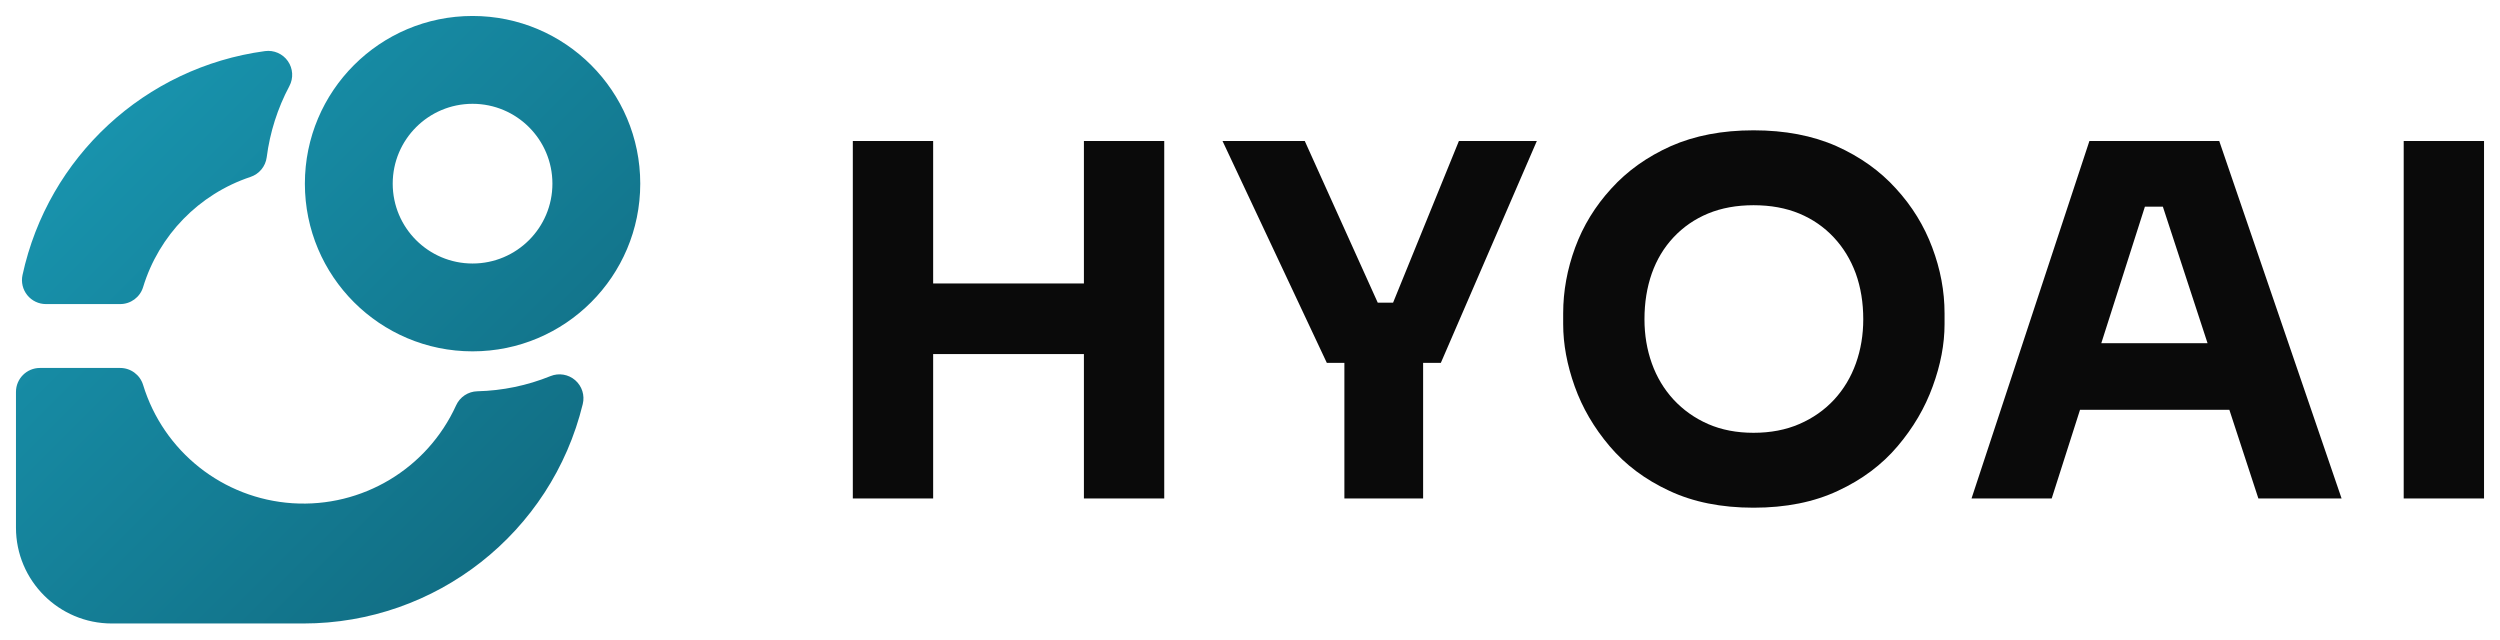
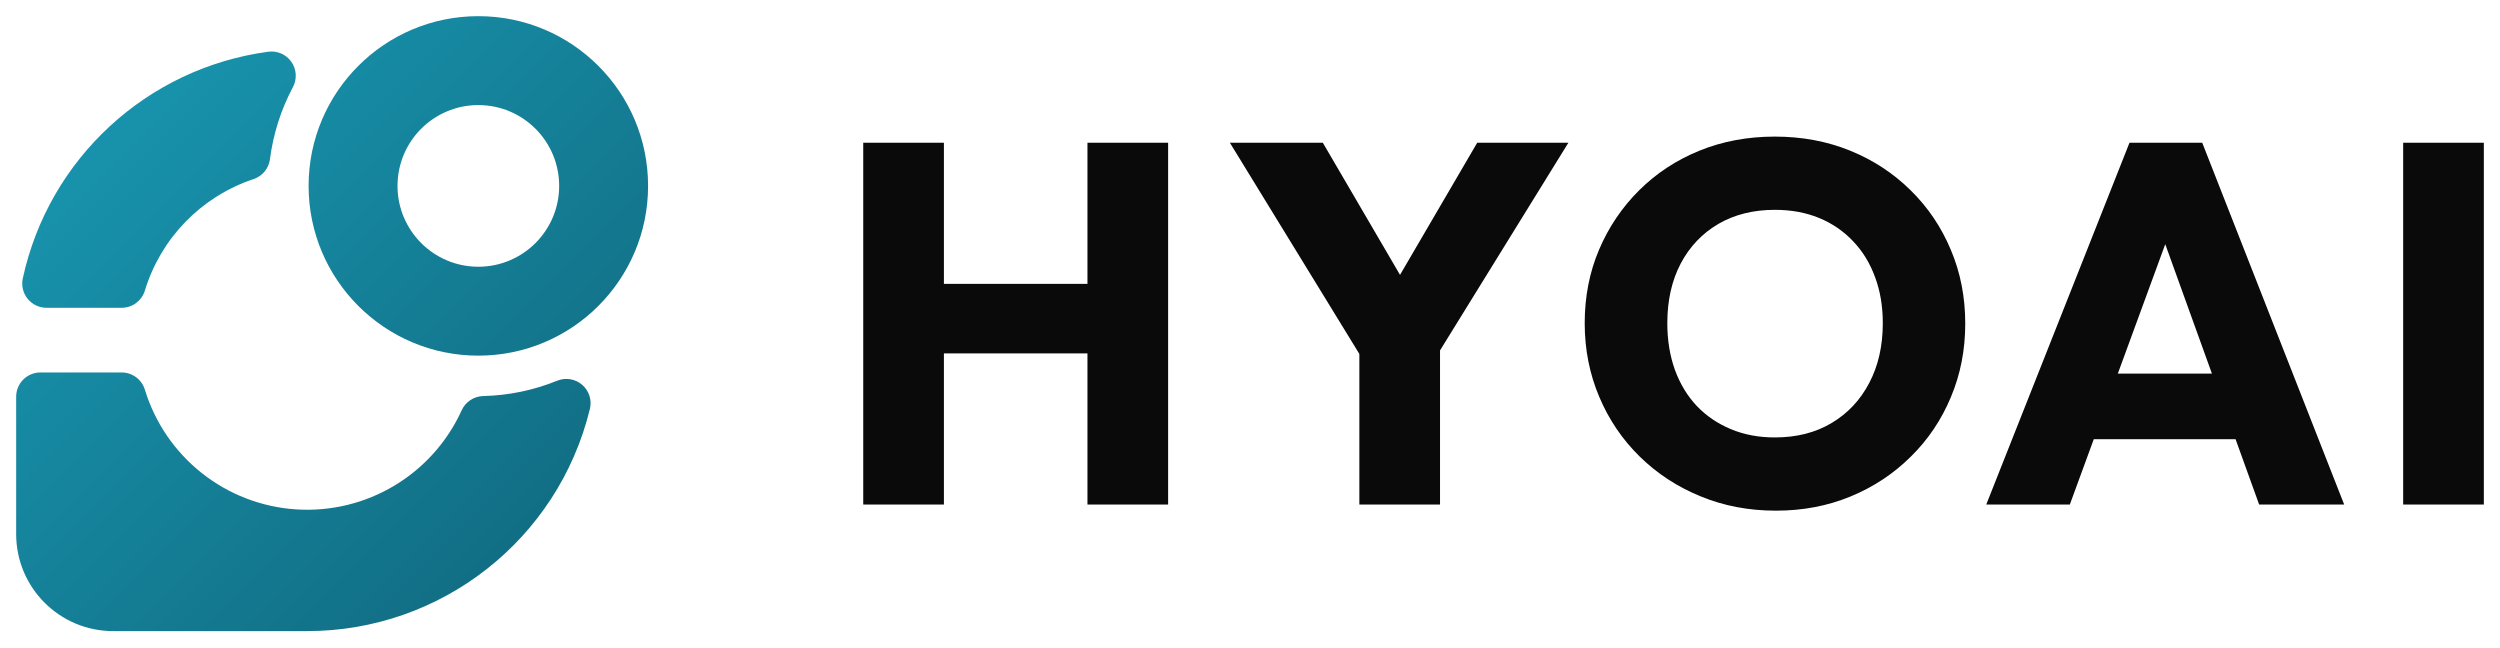
- <svg xmlns="http://www.w3.org/2000/svg" role="img" aria-label="HYOAI" viewBox="13 10.96 156.54 40.04">
+ <svg xmlns="http://www.w3.org/2000/svg" role="img" aria-label="HYOAI" viewBox="13 10.96 154.65 40.04">
  <defs>
    <linearGradient id="lk-g" gradientUnits="userSpaceOnUse" x1="13" y1="10.44" x2="54.09" y2="51.53">
      <stop offset="0" stop-color="#1A9DB8" />
      <stop offset="1" stop-color="#0F6378" />
    </linearGradient>
  </defs>
  <path fill="url(#lk-g)" fill-rule="evenodd" d="M20.52 30L15.88 30A1.5 1.5 0 0 1 14.41 28.18A18 18 0 0 1 29.59 14.16A1.5 1.5 0 0 1 31.12 16.35A13 13 0 0 0 29.7 20.81A1.5 1.5 0 0 1 28.68 22.04A10.5 10.5 0 0 0 21.96 28.94A1.5 1.5 0 0 1 20.52 30ZM15.5 34L20.52 34A1.5 1.5 0 0 1 21.96 35.06A10.5 10.5 0 0 0 41.56 36.34A1.5 1.5 0 0 1 42.89 35.46A13 13 0 0 0 47.47 34.51A1.5 1.5 0 0 1 49.49 36.26A18 18 0 0 1 32 50L20 50A6 6 0 0 1 14 44L14 35.5A1.5 1.5 0 0 1 15.5 34ZM32.09 22.46A10.5 10.5 0 1 1 53.09 22.46A10.5 10.5 0 1 1 32.09 22.46ZM37.59 22.46A5 5 0 1 0 47.59 22.46A5 5 0 1 0 37.59 22.46Z" />
-   <path fill="#0A0A0A" d="M80.87 42.17V19.79H85.9V42.17ZM66.4 42.17V19.79H71.43V42.17ZM70.54 33.13V28.71H81.76V33.13ZM96.08 33.68 89.55 19.79H94.7L99.39 30.18L98.5 29.91H101.07L100.12 30.18L104.35 19.79H109.23L103.22 33.68ZM97.18 42.17V32.97H102.11V42.17ZM122.8 42.75Q119.77 42.75 117.52 41.69Q115.26 40.64 113.79 38.9Q112.32 37.17 111.6 35.15Q110.88 33.13 110.88 31.26V30.58Q110.88 28.5 111.63 26.46Q112.38 24.42 113.89 22.77Q115.39 21.11 117.62 20.11Q119.86 19.12 122.8 19.12Q125.75 19.12 127.99 20.11Q130.22 21.11 131.72 22.77Q133.23 24.42 133.99 26.46Q134.76 28.5 134.76 30.58V31.26Q134.76 33.13 134.02 35.15Q133.29 37.17 131.82 38.9Q130.35 40.64 128.09 41.69Q125.84 42.75 122.8 42.75ZM122.8 38.06Q124.4 38.06 125.67 37.51Q126.94 36.96 127.85 35.98Q128.75 35 129.21 33.71Q129.67 32.42 129.67 30.95Q129.67 29.39 129.2 28.08Q128.72 26.78 127.82 25.82Q126.91 24.85 125.66 24.33Q124.4 23.81 122.8 23.81Q121.21 23.81 119.95 24.33Q118.7 24.85 117.79 25.82Q116.89 26.78 116.43 28.08Q115.97 29.39 115.97 30.95Q115.97 32.42 116.43 33.71Q116.89 35 117.79 35.98Q118.7 36.96 119.95 37.51Q121.21 38.06 122.8 38.06ZM136.45 42.17 143.83 19.79H151.96L159.62 42.17H154.41L148.22 23.26L149.81 23.9H145.86L147.51 23.26L141.47 42.17ZM142.05 36.62 143.59 32.45H152.35L153.92 36.62ZM163.51 42.17V19.79H168.54V42.17Z" />
+   <path fill="#0A0A0A" d="M66.4 42.17V19.79H71.39V42.17ZM80.27 42.17V19.79H85.26V42.17ZM69.38 32.82V28.52H81.9V32.82ZM97.7 33.85 89.08 19.79H94.83L101.46 31.14H97.75L104.38 19.79H110.02L101.33 33.85ZM97.09 42.17V31.55H102.08V42.17ZM122.86 42.55Q120.34 42.55 118.19 41.66Q116.04 40.78 114.43 39.2Q112.82 37.62 111.93 35.51Q111.03 33.39 111.03 30.95Q111.03 28.49 111.92 26.4Q112.81 24.31 114.4 22.73Q115.99 21.15 118.13 20.28Q120.27 19.41 122.79 19.41Q125.31 19.41 127.45 20.28Q129.59 21.15 131.19 22.73Q132.8 24.31 133.68 26.42Q134.57 28.52 134.57 30.98Q134.57 33.42 133.68 35.53Q132.8 37.64 131.2 39.21Q129.61 40.79 127.48 41.67Q125.35 42.55 122.86 42.55ZM122.79 38.02Q124.81 38.02 126.3 37.13Q127.8 36.24 128.63 34.65Q129.47 33.06 129.47 30.95Q129.47 29.38 128.99 28.1Q128.52 26.81 127.63 25.88Q126.74 24.94 125.52 24.44Q124.3 23.94 122.79 23.94Q120.8 23.94 119.3 24.81Q117.8 25.69 116.97 27.26Q116.14 28.84 116.14 30.95Q116.14 32.53 116.61 33.84Q117.09 35.15 117.97 36.08Q118.85 37 120.08 37.51Q121.3 38.02 122.79 38.02ZM135.87 42.17 144.73 19.79H149.23L158.01 42.17H152.75L146.05 23.59H147.85L141.04 42.17ZM140.91 38.13V34.07H153.1V38.13ZM161.66 42.17V19.79H166.65V42.17Z" />
</svg>
